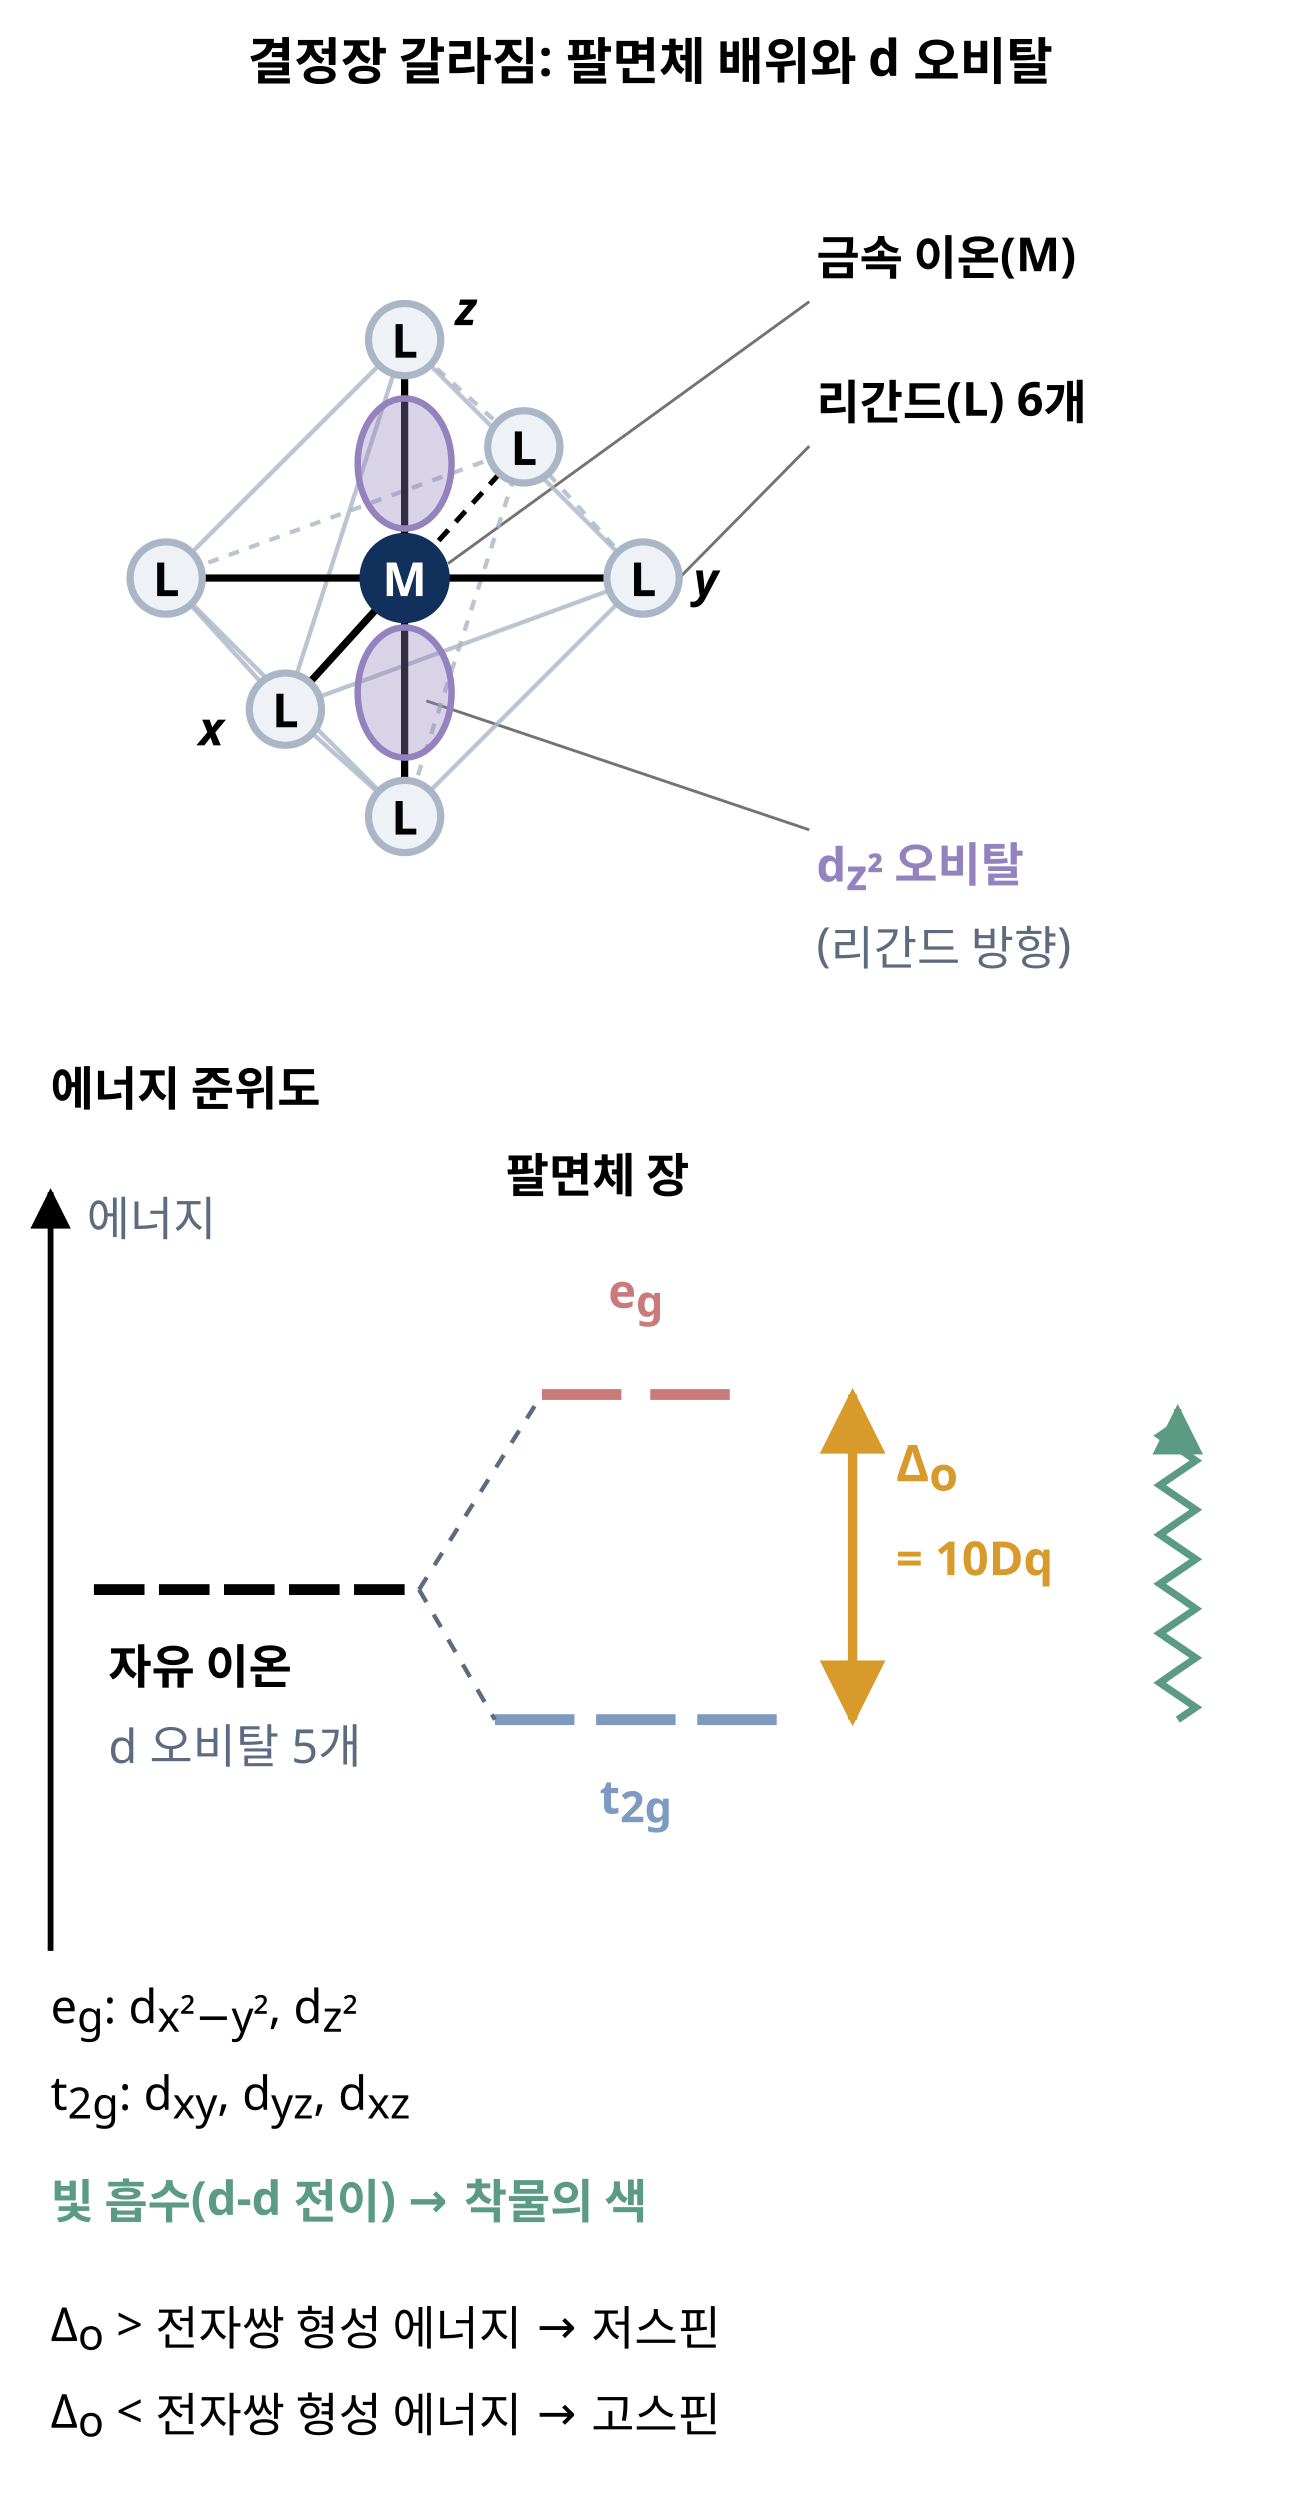
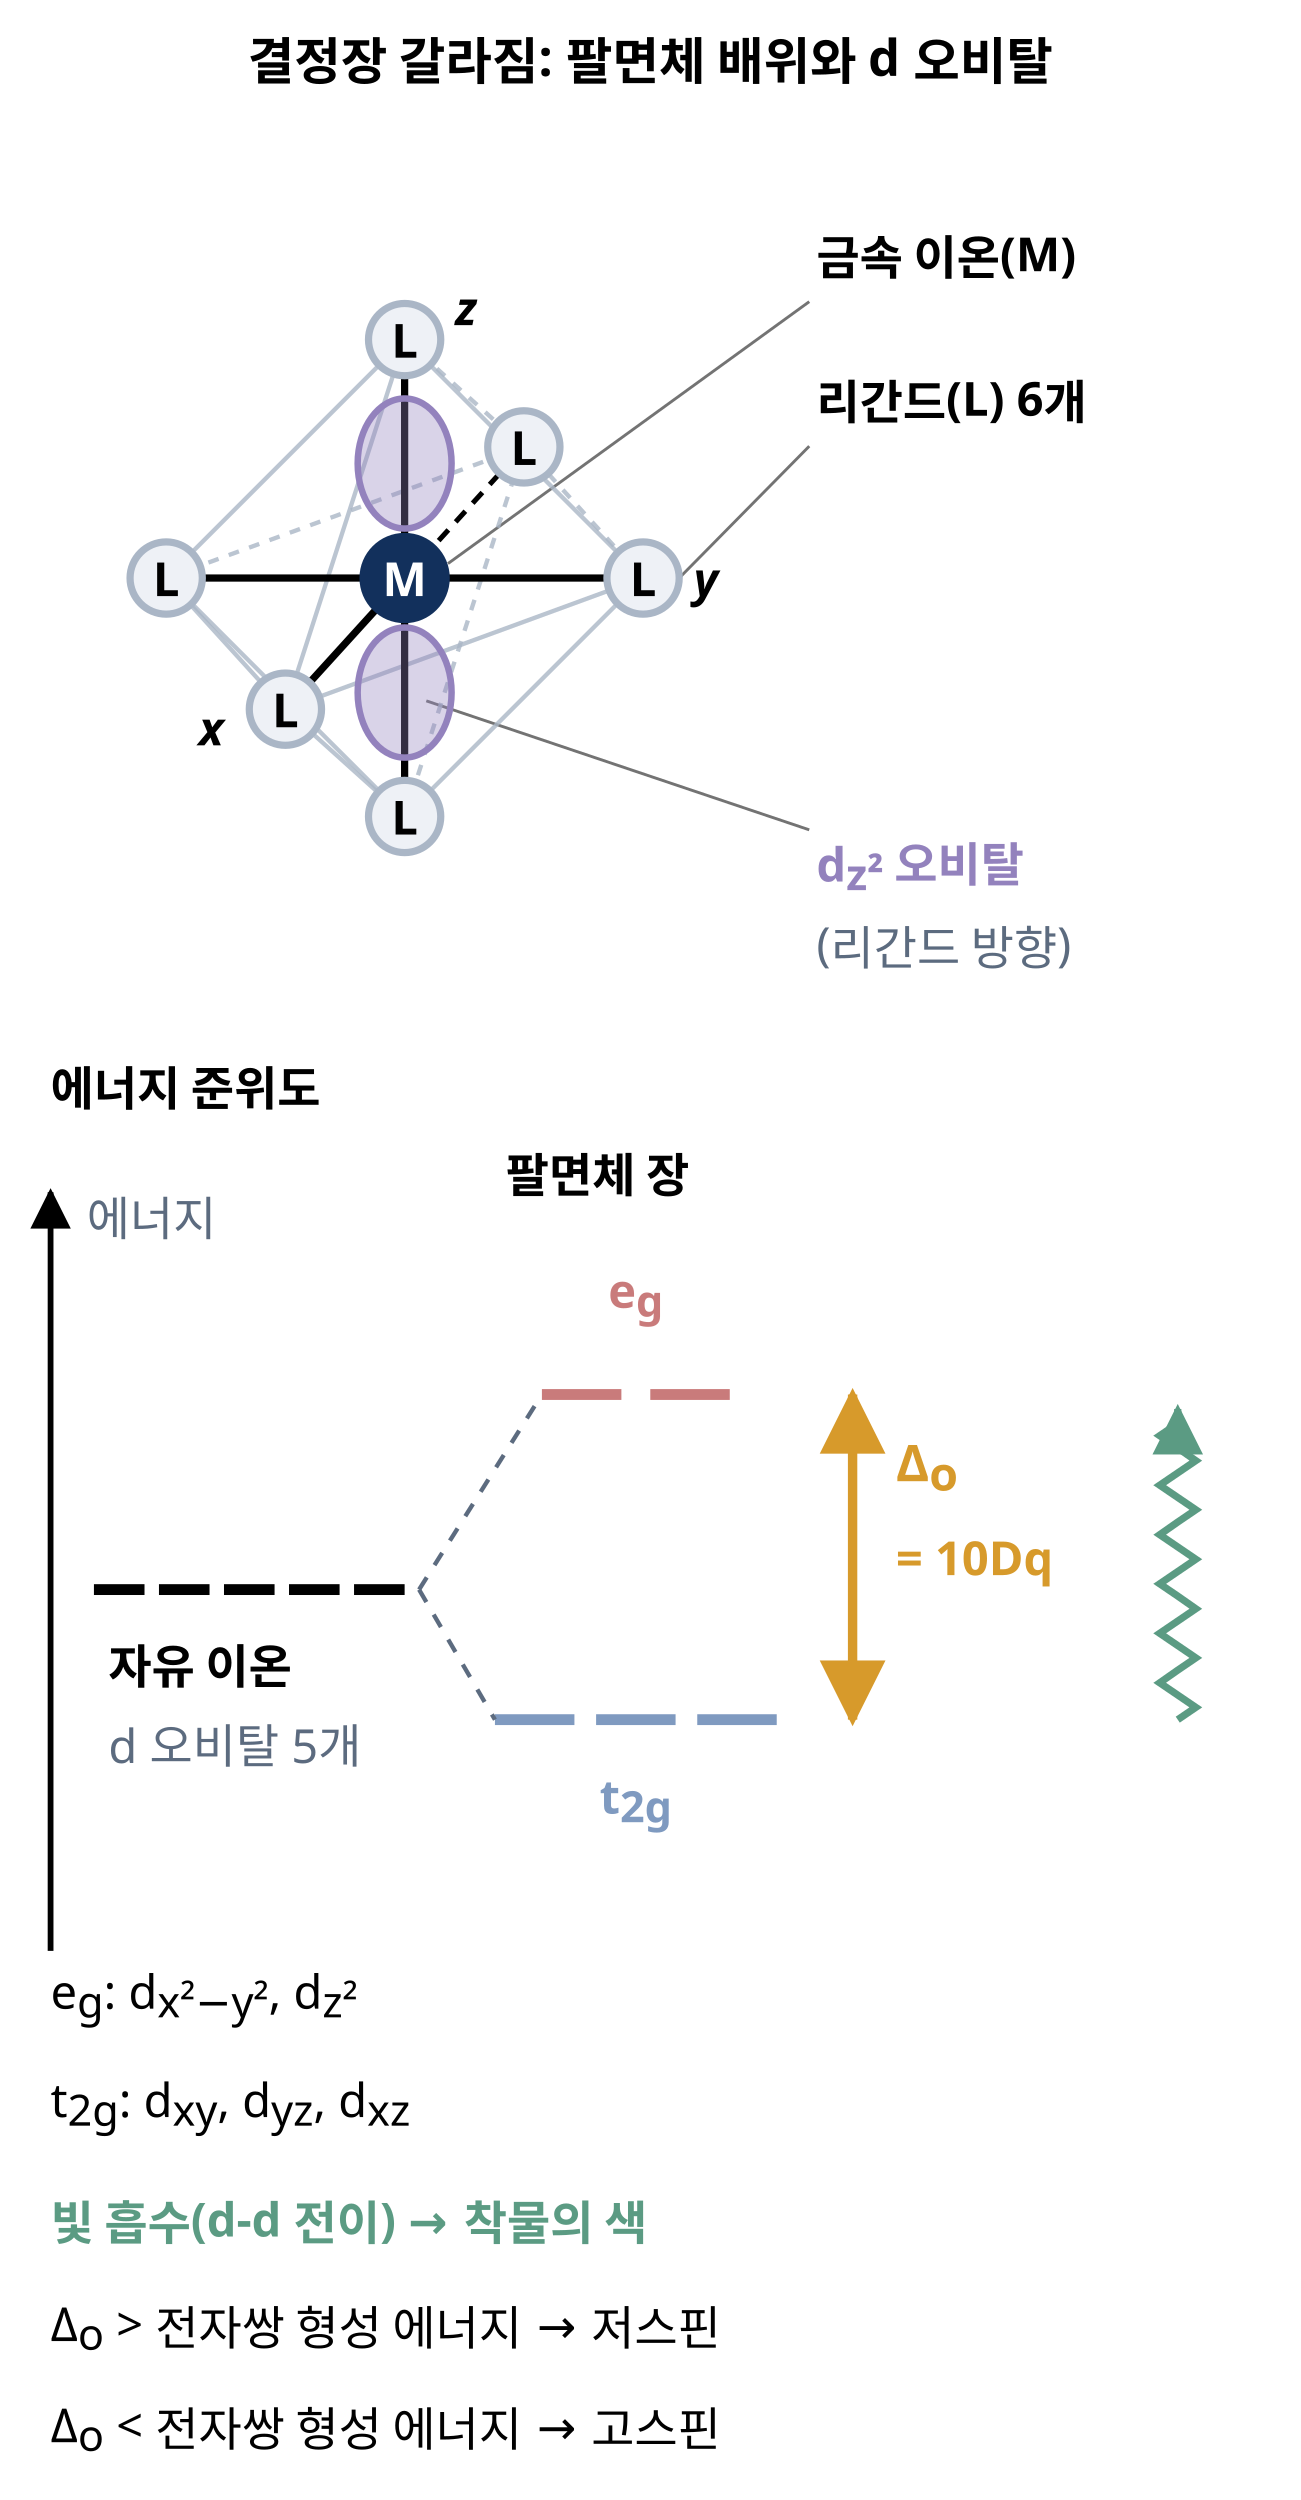
<svg xmlns="http://www.w3.org/2000/svg" class="si si-illus" viewBox="0 0 360 692" style="max-width:360px;color:var(--si-ink,var(--text,#1f2328))" role="img" aria-labelledby="crystal-field-splitting-t" font-family="'Pretendard','Noto Sans KR','Apple SD Gothic Neo',sans-serif" font-size="13" fill="currentColor">
  <defs>
    <marker id="crystal-field-splitting-ar" viewBox="0 0 10 10" refX="9" refY="5" markerWidth="7" markerHeight="7" orient="auto-start-reverse">
      <path d="M0,0L10,5L0,10z" style="fill:currentColor" />
    </marker>
    <marker id="crystal-field-splitting-ar-1" viewBox="0 0 10 10" refX="9" refY="5" markerWidth="7" markerHeight="7" orient="auto-start-reverse">
      <path d="M0,0L10,5L0,10z" style="fill:var(--si-amber-s,#d79a2b)" />
    </marker>
    <marker id="crystal-field-splitting-ar-2" viewBox="0 0 10 10" refX="9" refY="5" markerWidth="7" markerHeight="7" orient="auto-start-reverse">
      <path d="M0,0L10,5L0,10z" style="fill:var(--si-green-s,#5b9b83)" />
    </marker>
  </defs>
  <line x1="124" y1="156" x2="224" y2="83.5" class="si-leader" style="stroke:currentColor" stroke-opacity="0.55" stroke-width="0.8" />
  <line x1="188" y1="160" x2="224" y2="123.5" class="si-leader" style="stroke:currentColor" stroke-opacity="0.55" stroke-width="0.8" />
  <line x1="118" y1="194" x2="224" y2="229.7" class="si-leader" style="stroke:currentColor" stroke-opacity="0.55" stroke-width="0.8" />
  <text x="180" y="22" text-anchor="middle" font-size="14" font-weight="700">결정장 갈라짐: 팔면체 배위와 d 오비탈</text>
  <line x1="112" y1="94" x2="79" y2="196.3" style="stroke:var(--si-gray-s,#aab6c6);fill:none" stroke-width="1.2" opacity="0.8" />
  <line x1="112" y1="94" x2="145" y2="123.7" style="stroke:var(--si-gray-s,#aab6c6);fill:none" stroke-width="1.2" stroke-dasharray="3 3" opacity="0.8" />
  <line x1="112" y1="94" x2="178" y2="160" style="stroke:var(--si-gray-s,#aab6c6);fill:none" stroke-width="1.2" opacity="0.8" />
  <line x1="112" y1="94" x2="46" y2="160" style="stroke:var(--si-gray-s,#aab6c6);fill:none" stroke-width="1.2" opacity="0.8" />
  <line x1="112" y1="226" x2="79" y2="196.3" style="stroke:var(--si-gray-s,#aab6c6);fill:none" stroke-width="1.2" opacity="0.8" />
  <line x1="112" y1="226" x2="145" y2="123.7" style="stroke:var(--si-gray-s,#aab6c6);fill:none" stroke-width="1.2" stroke-dasharray="3 3" opacity="0.8" />
  <line x1="112" y1="226" x2="178" y2="160" style="stroke:var(--si-gray-s,#aab6c6);fill:none" stroke-width="1.2" opacity="0.8" />
  <line x1="112" y1="226" x2="46" y2="160" style="stroke:var(--si-gray-s,#aab6c6);fill:none" stroke-width="1.2" opacity="0.8" />
  <line x1="79" y1="196.3" x2="178" y2="160" style="stroke:var(--si-gray-s,#aab6c6);fill:none" stroke-width="1.2" opacity="0.8" />
  <line x1="178" y1="160" x2="145" y2="123.7" style="stroke:var(--si-gray-s,#aab6c6);fill:none" stroke-width="1.2" stroke-dasharray="3 3" opacity="0.8" />
  <line x1="145" y1="123.7" x2="46" y2="160" style="stroke:var(--si-gray-s,#aab6c6);fill:none" stroke-width="1.2" stroke-dasharray="3 3" opacity="0.8" />
  <line x1="46" y1="160" x2="79" y2="196.3" style="stroke:var(--si-gray-s,#aab6c6);fill:none" stroke-width="1.2" opacity="0.8" />
  <line x1="112" y1="160" x2="145" y2="123.7" style="stroke:currentColor;fill:none" stroke-width="1.4" stroke-dasharray="4 3" />
  <line x1="112" y1="160" x2="46" y2="160" style="stroke:currentColor;fill:none" stroke-width="2" />
  <line x1="112" y1="160" x2="178" y2="160" style="stroke:currentColor;fill:none" stroke-width="2" />
  <line x1="112" y1="160" x2="112" y2="94" style="stroke:currentColor;fill:none" stroke-width="2" />
  <line x1="112" y1="160" x2="112" y2="226" style="stroke:currentColor;fill:none" stroke-width="2" />
  <line x1="112" y1="160" x2="79" y2="196.3" style="stroke:currentColor;fill:none" stroke-width="2" />
  <ellipse cx="112" cy="128.3" rx="13" ry="18" style="stroke:var(--si-violet-s,#9382bd);fill:var(--si-violet-s,#9382bd)" stroke-width="1.8" fill-opacity="0.35" />
  <ellipse cx="112" cy="191.7" rx="13" ry="18" style="stroke:var(--si-violet-s,#9382bd);fill:var(--si-violet-s,#9382bd)" stroke-width="1.8" fill-opacity="0.35" />
  <circle cx="79" cy="196.3" r="10" style="stroke:var(--si-gray-s,#aab6c6);fill:var(--si-gray-f,#eef1f6)" stroke-width="2" />
  <text x="79" y="201.3" text-anchor="middle" font-weight="700">L</text>
  <circle cx="145" cy="123.7" r="10" style="stroke:var(--si-gray-s,#aab6c6);fill:var(--si-gray-f,#eef1f6)" stroke-width="2" />
  <text x="145" y="128.7" text-anchor="middle" font-weight="700">L</text>
  <circle cx="178" cy="160" r="10" style="stroke:var(--si-gray-s,#aab6c6);fill:var(--si-gray-f,#eef1f6)" stroke-width="2" />
  <text x="178" y="165" text-anchor="middle" font-weight="700">L</text>
  <circle cx="46" cy="160" r="10" style="stroke:var(--si-gray-s,#aab6c6);fill:var(--si-gray-f,#eef1f6)" stroke-width="2" />
  <text x="46" y="165" text-anchor="middle" font-weight="700">L</text>
  <circle cx="112" cy="94" r="10" style="stroke:var(--si-gray-s,#aab6c6);fill:var(--si-gray-f,#eef1f6)" stroke-width="2" />
  <text x="112" y="99" text-anchor="middle" font-weight="700">L</text>
  <circle cx="112" cy="226" r="10" style="stroke:var(--si-gray-s,#aab6c6);fill:var(--si-gray-f,#eef1f6)" stroke-width="2" />
  <text x="112" y="231" text-anchor="middle" font-weight="700">L</text>
  <circle cx="112" cy="160" r="12" style="stroke:var(--si-navy,#12305c);fill:var(--si-navy,#12305c)" stroke-width="1" />
  <text x="112" y="165" text-anchor="middle" font-weight="700" style="fill:var(--si-bg,#ffffff)">M</text>
  <text x="126" y="90" font-weight="700" font-style="italic">z</text>
  <text x="192" y="165" font-weight="700" font-style="italic">y</text>
  <text x="55" y="206.3" font-weight="700" font-style="italic">x</text>
  <text x="226" y="76" font-weight="700">금속 이온(M)</text>
  <text x="226" y="116" font-weight="700">리간드(L) 6개</text>
  <text x="226" y="244" font-weight="700" style="fill:var(--si-violet-s,#9382bd)">d<tspan baseline-shift="sub" font-size="92%">z²</tspan> 오비탈</text>
  <text x="226" y="266" style="fill:var(--si-general,#5c6b7f)">(리간드 방향)</text>
  <text x="14" y="306" font-weight="700">에너지 준위도</text>
  <line x1="14" y1="540" x2="14" y2="330" style="stroke:currentColor;fill:none" stroke-width="1.6" marker-end="url(#crystal-field-splitting-ar)" />
  <text x="24" y="342" style="fill:var(--si-general,#5c6b7f)">에너지</text>
  <line x1="26" y1="440" x2="40" y2="440" style="stroke:currentColor;fill:none" stroke-width="3" />
  <line x1="44" y1="440" x2="58" y2="440" style="stroke:currentColor;fill:none" stroke-width="3" />
  <line x1="62" y1="440" x2="76" y2="440" style="stroke:currentColor;fill:none" stroke-width="3" />
  <line x1="80" y1="440" x2="94" y2="440" style="stroke:currentColor;fill:none" stroke-width="3" />
  <line x1="98" y1="440" x2="112" y2="440" style="stroke:currentColor;fill:none" stroke-width="3" />
  <text x="30" y="466" font-weight="700">자유 이온</text>
  <text x="30" y="488" style="fill:var(--si-general,#5c6b7f)">d 오비탈 5개</text>
  <text x="140" y="330" font-weight="700">팔면체 장</text>
  <line x1="150" y1="386" x2="172" y2="386" style="stroke:var(--si-rose-s,#c97b7b);fill:none" stroke-width="3" />
  <line x1="180" y1="386" x2="202" y2="386" style="stroke:var(--si-rose-s,#c97b7b);fill:none" stroke-width="3" />
  <line x1="137" y1="476" x2="159" y2="476" style="stroke:var(--si-blue-s,#7f9ac0);fill:none" stroke-width="3" />
  <line x1="165" y1="476" x2="187" y2="476" style="stroke:var(--si-blue-s,#7f9ac0);fill:none" stroke-width="3" />
  <line x1="193" y1="476" x2="215" y2="476" style="stroke:var(--si-blue-s,#7f9ac0);fill:none" stroke-width="3" />
  <line x1="116" y1="440" x2="150" y2="386" style="stroke:var(--si-general,#5c6b7f);fill:none" stroke-width="1.2" stroke-dasharray="4 4" />
  <line x1="116" y1="440" x2="137" y2="476" style="stroke:var(--si-general,#5c6b7f);fill:none" stroke-width="1.2" stroke-dasharray="4 4" />
  <text x="176" y="362" text-anchor="middle" font-weight="700" style="fill:var(--si-rose-s,#c97b7b)">e<tspan baseline-shift="sub" font-size="92%">g</tspan>
  </text>
  <text x="176" y="502" text-anchor="middle" font-weight="700" style="fill:var(--si-blue-s,#7f9ac0)">t<tspan baseline-shift="sub" font-size="92%">2g</tspan>
  </text>
  <line x1="236" y1="476" x2="236" y2="386" style="stroke:var(--si-amber-s,#d79a2b);fill:none" stroke-width="2.6" marker-end="url(#crystal-field-splitting-ar-1)" marker-start="url(#crystal-field-splitting-ar-1)" />
  <text x="248" y="410" font-size="14" font-weight="700" style="fill:var(--si-amber-s,#d79a2b)">Δ<tspan baseline-shift="sub" font-size="92%">o</tspan>
  </text>
  <text x="248" y="436" font-weight="700" style="fill:var(--si-amber-s,#d79a2b)">= 10Dq</text>
  <polyline points="326,476 331,472.6 326,469.2 321,465.8 326,462.3 331,458.9 326,455.5 321,452.1 326,448.7 331,445.3 326,441.8 321,438.4 326,435 331,431.6 326,428.2 321,424.8 326,421.3 331,417.9 326,414.5 321,411.1 326,407.7 331,404.3 326,400.8 321,397.4 326,394" style="stroke:var(--si-green-s,#5b9b83);fill:none" stroke-width="2" />
  <line x1="326" y1="398" x2="326" y2="390" style="stroke:var(--si-green-s,#5b9b83);fill:none" stroke-width="2" marker-end="url(#crystal-field-splitting-ar-2)" />
-   <text x="14" y="560">e<tspan baseline-shift="sub" font-size="92%">g</tspan>: d<tspan baseline-shift="sub" font-size="92%">x²−y²</tspan>, d<tspan baseline-shift="sub" font-size="92%">z²</tspan>
+   <text x="14" y="556">e<tspan baseline-shift="sub" font-size="92%">g</tspan>: d<tspan baseline-shift="sub" font-size="92%">x²−y²</tspan>, d<tspan baseline-shift="sub" font-size="92%">z²</tspan>
  </text>
-   <text x="14" y="584">t<tspan baseline-shift="sub" font-size="92%">2g</tspan>: d<tspan baseline-shift="sub" font-size="92%">xy</tspan>, d<tspan baseline-shift="sub" font-size="92%">yz</tspan>, d<tspan baseline-shift="sub" font-size="92%">xz</tspan>
+   <text x="14" y="586">t<tspan baseline-shift="sub" font-size="92%">2g</tspan>: d<tspan baseline-shift="sub" font-size="92%">xy</tspan>, d<tspan baseline-shift="sub" font-size="92%">yz</tspan>, d<tspan baseline-shift="sub" font-size="92%">xz</tspan>
  </text>
-   <text x="14" y="614" font-weight="700" style="fill:var(--si-green-s,#5b9b83)">빛 흡수(d-d 전이) → 착물의 색</text>
+   <text x="14" y="620" font-weight="700" style="fill:var(--si-green-s,#5b9b83)">빛 흡수(d-d 전이) → 착물의 색</text>
  <text x="14" y="648">Δ<tspan baseline-shift="sub" font-size="92%">o</tspan> &gt; 전자쌍 형성 에너지 → 저스핀</text>
-   <text x="14" y="672">Δ<tspan baseline-shift="sub" font-size="92%">o</tspan> &lt; 전자쌍 형성 에너지 → 고스핀</text>
+   <text x="14" y="676">Δ<tspan baseline-shift="sub" font-size="92%">o</tspan> &lt; 전자쌍 형성 에너지 → 고스핀</text>
</svg>
